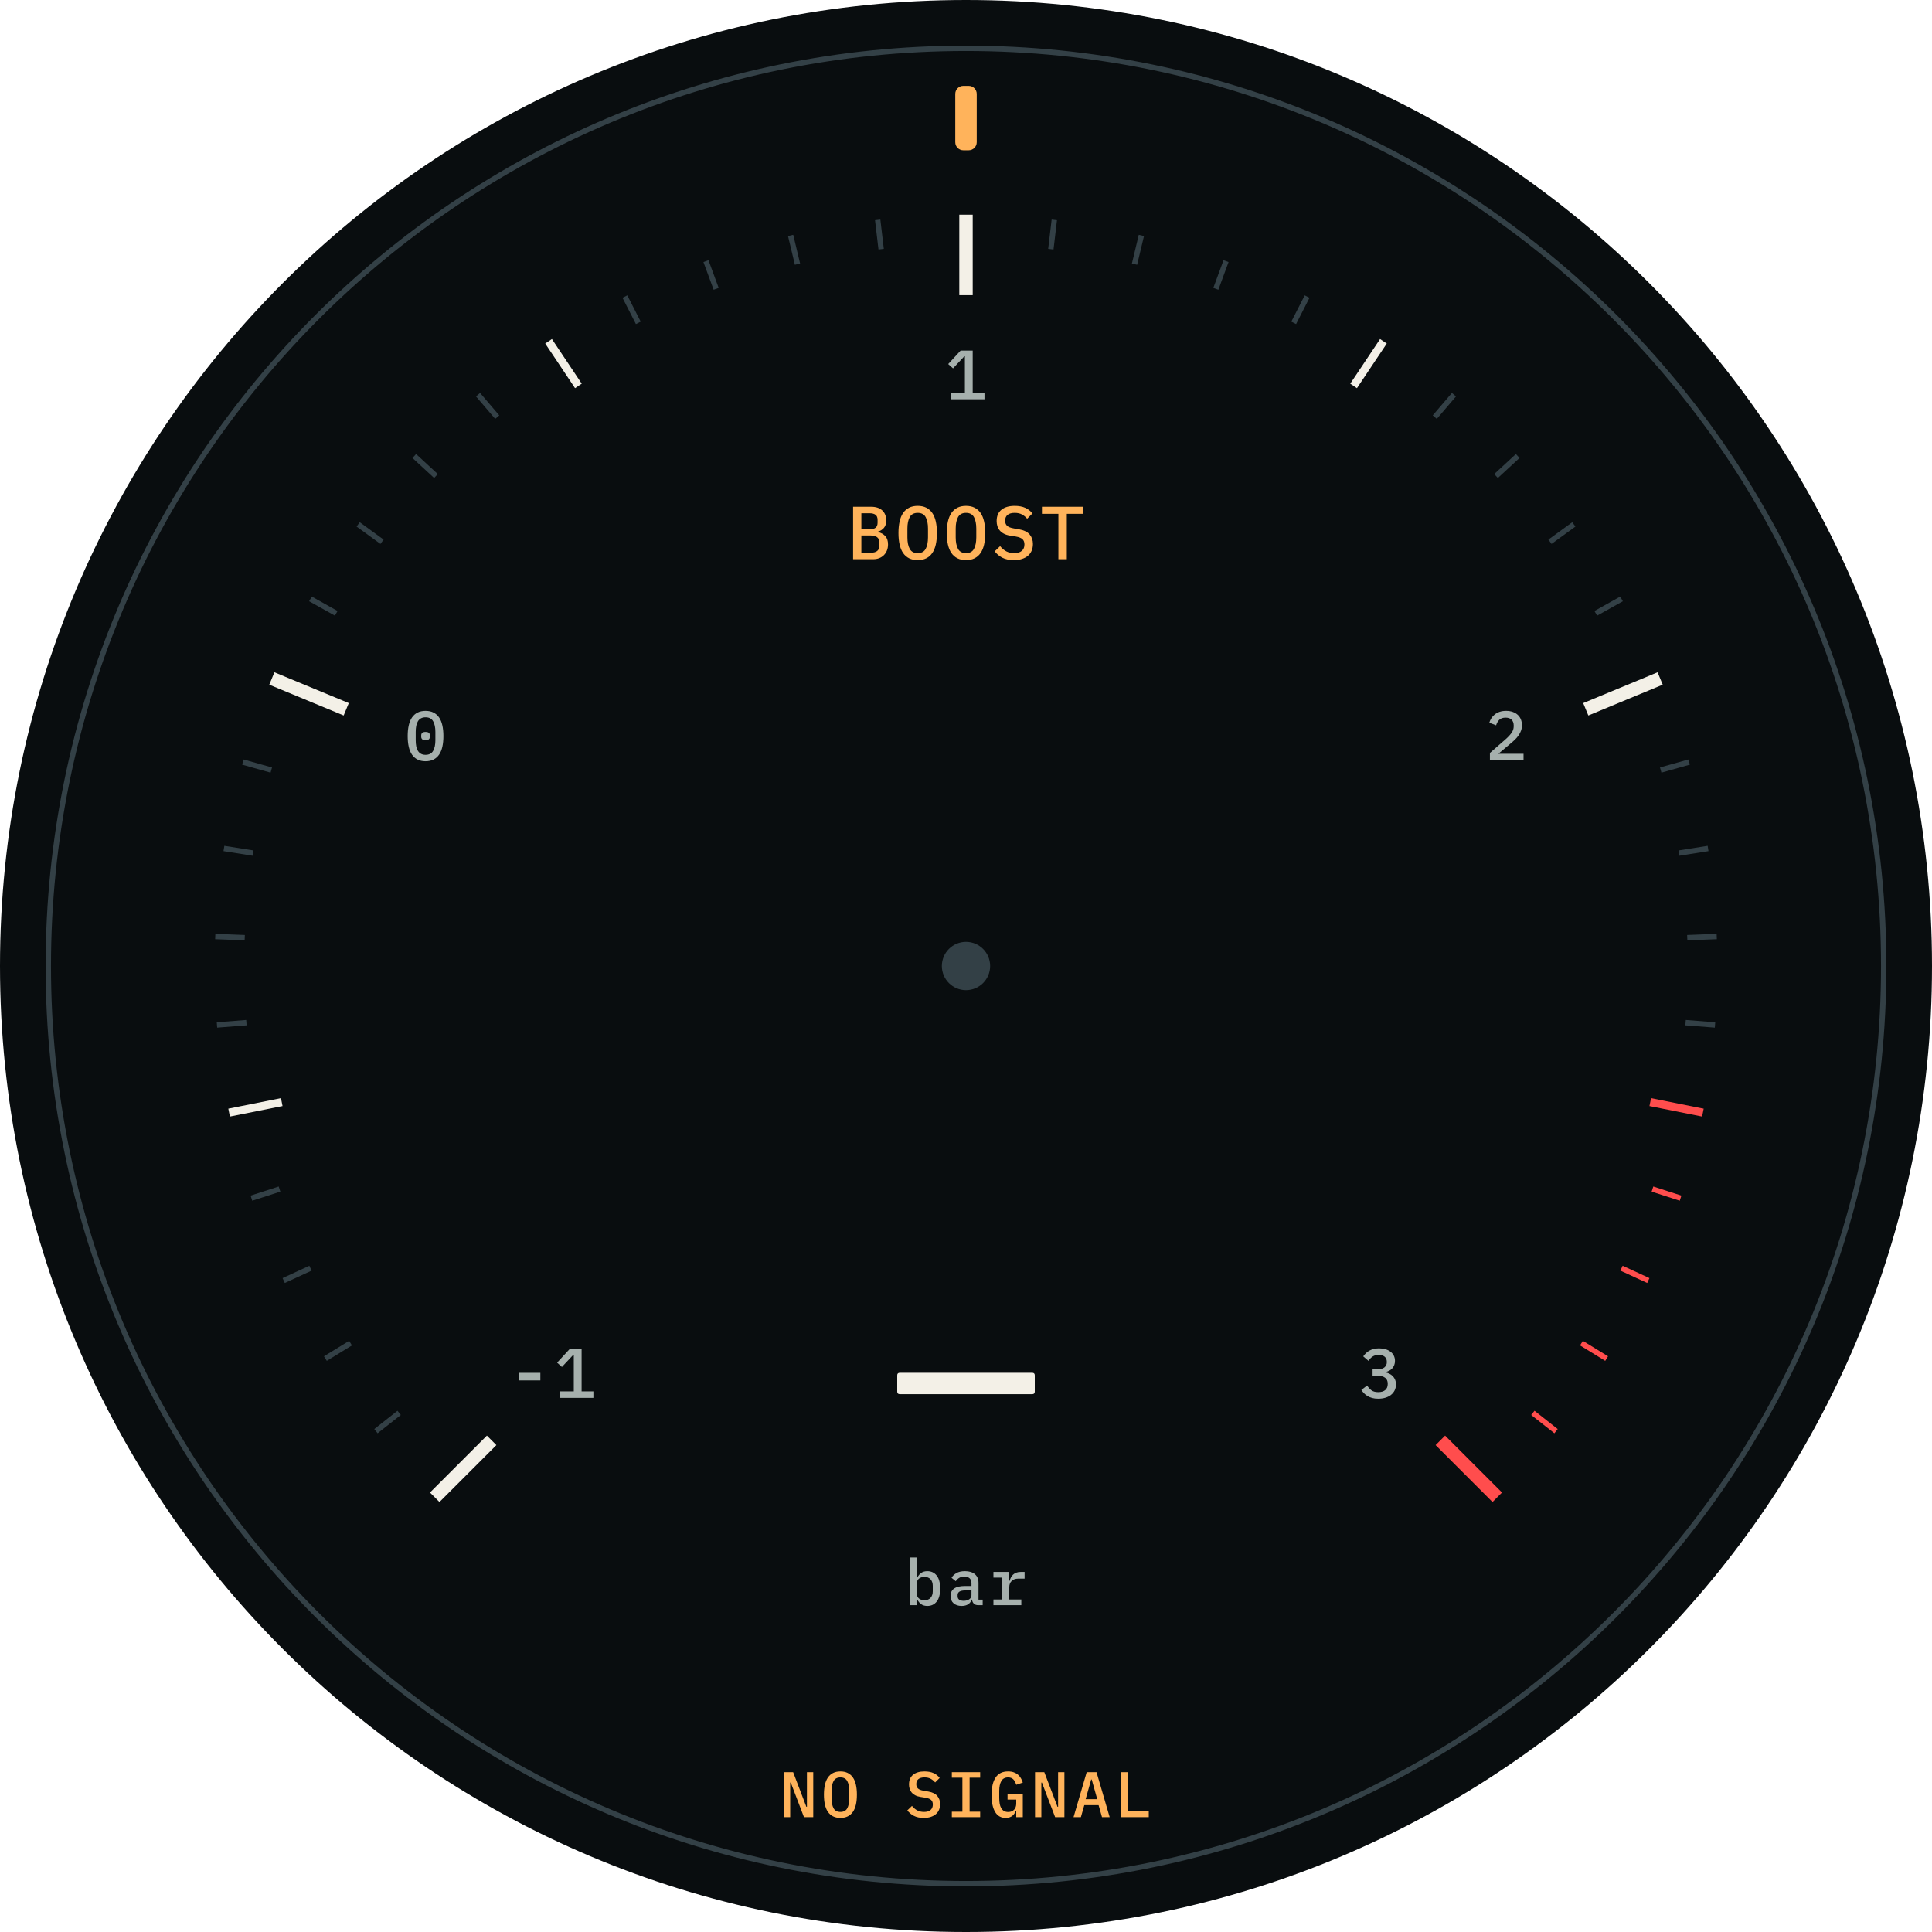
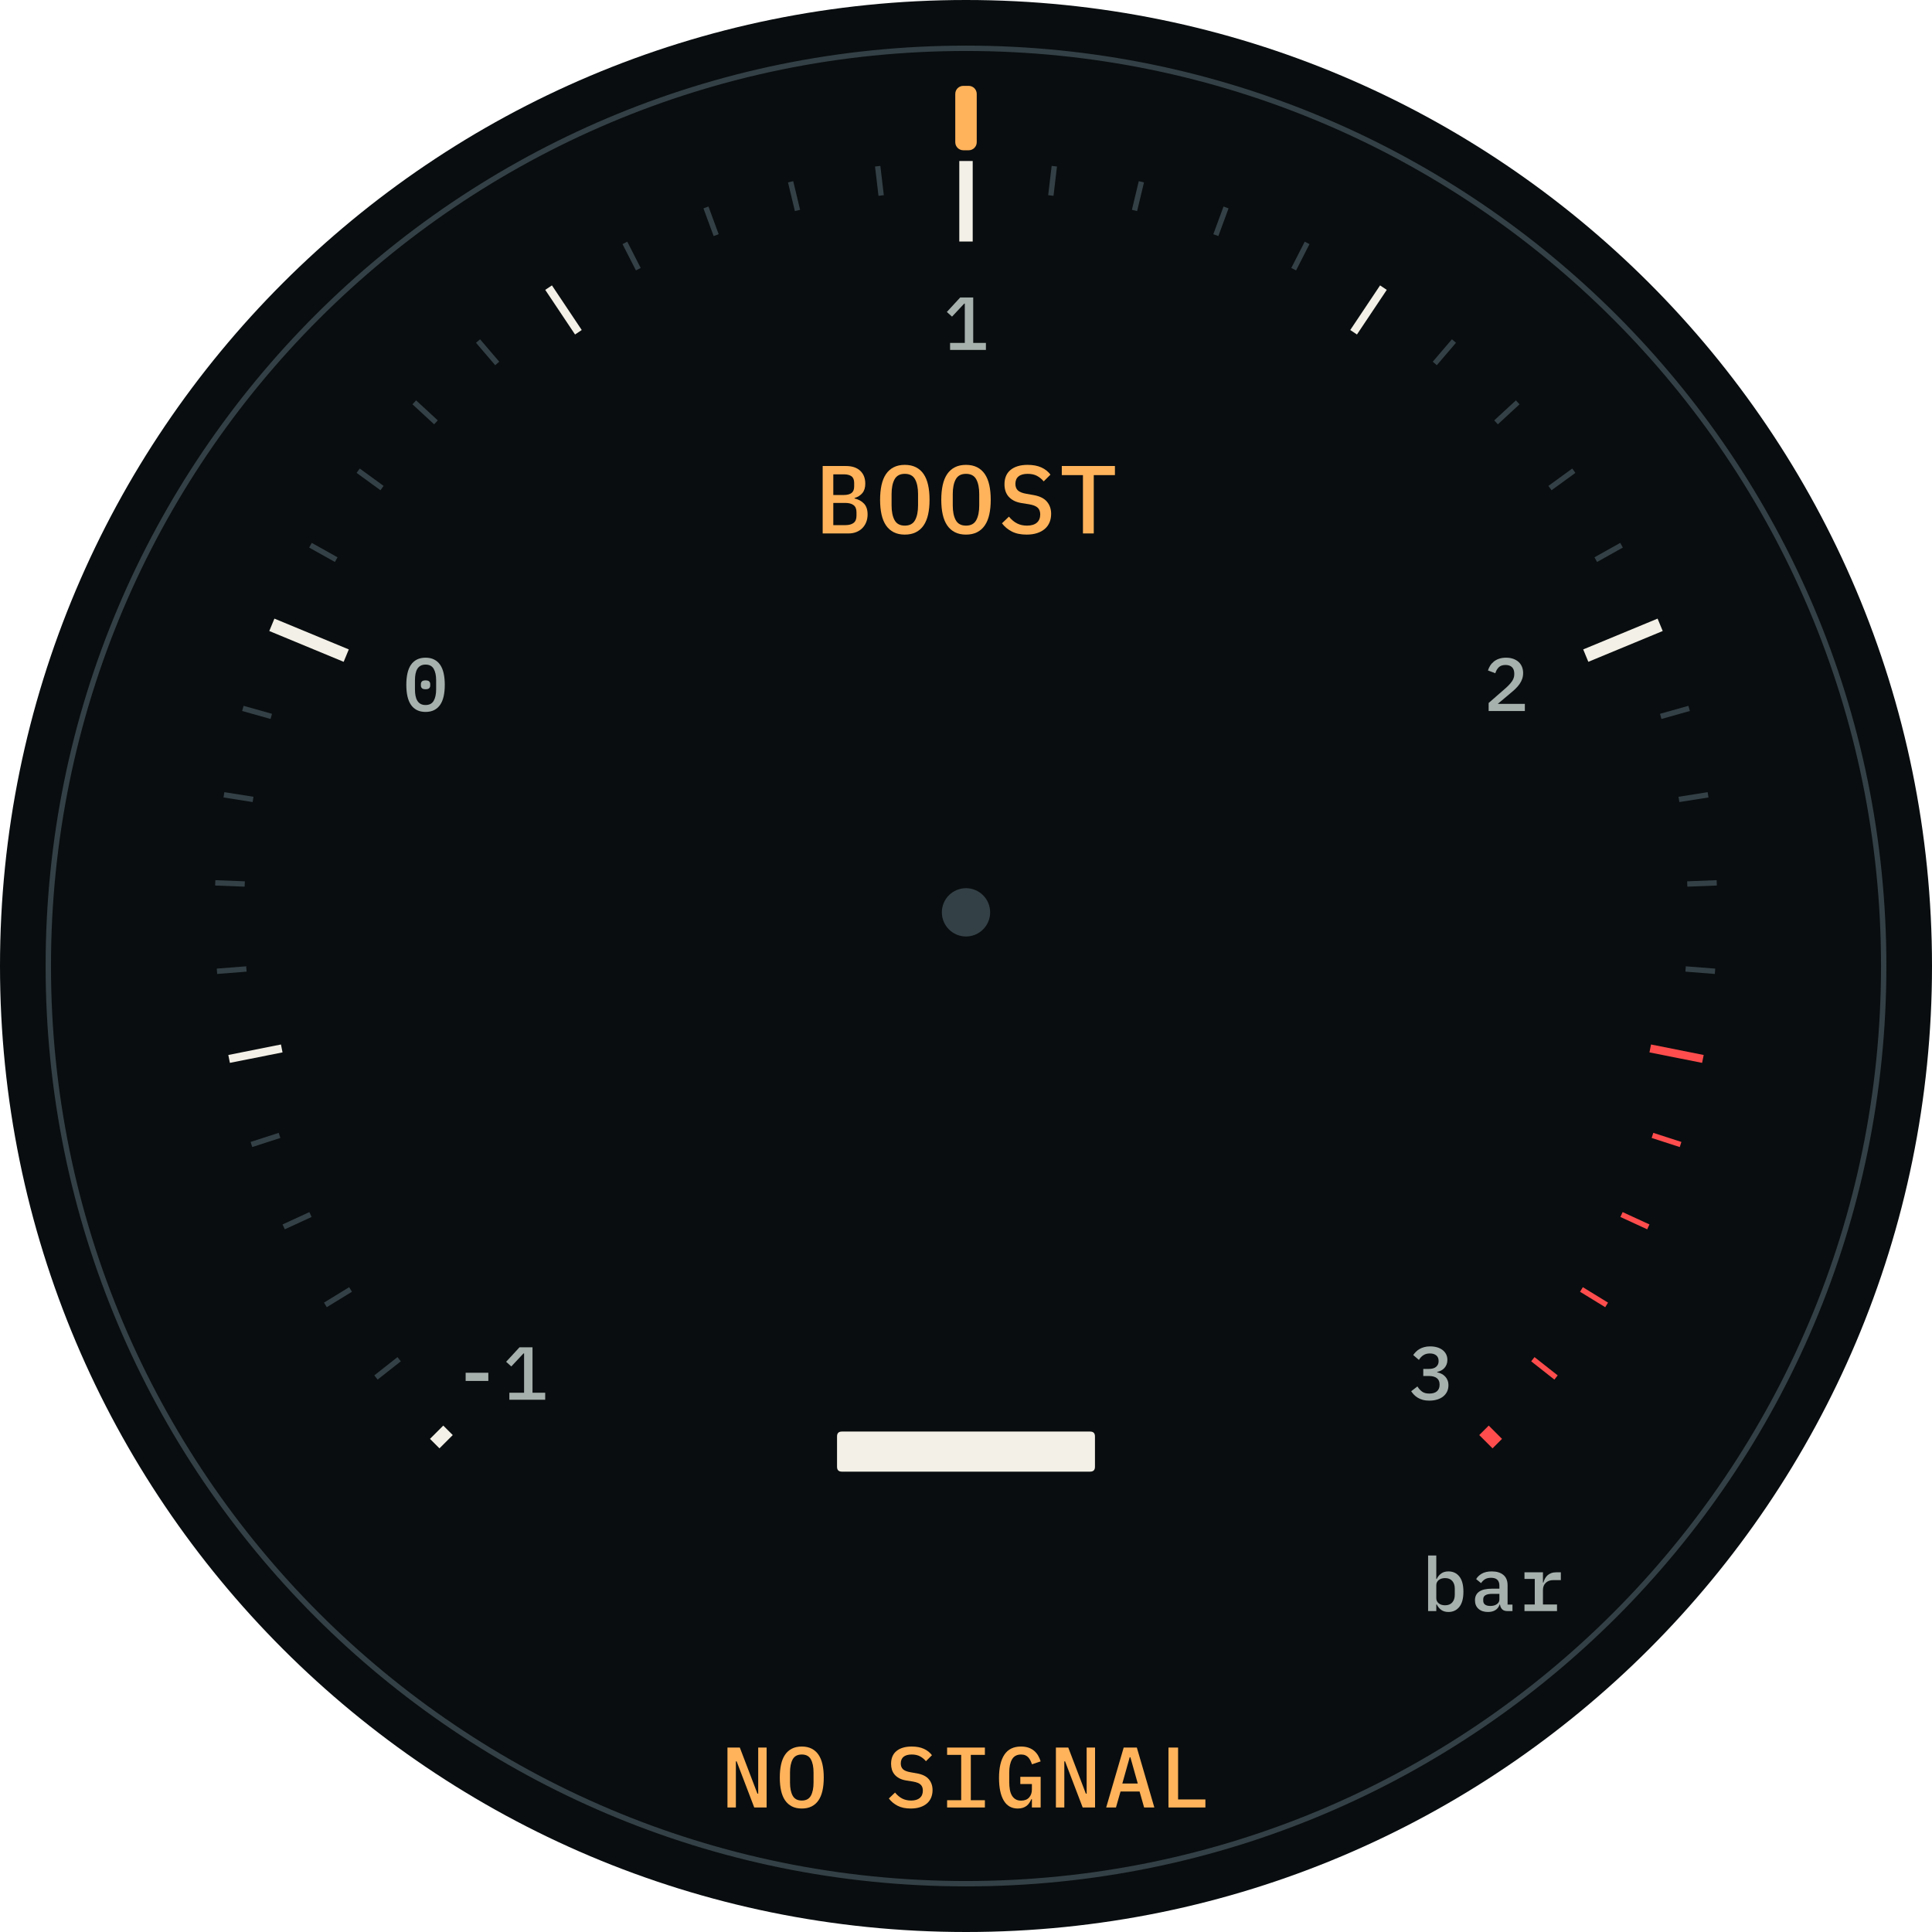
<svg xmlns="http://www.w3.org/2000/svg" width="720" height="720" viewBox="0 0 720 720" role="group" aria-label="机械压力表">
  <defs>
    <clipPath id="round">
      <circle cx="360" cy="360" r="360" />
    </clipPath>
  </defs>
  <g clip-path="url(#round)">
    <circle cx="360" cy="360" r="360" fill="#090D0F" />
    <circle cx="360" cy="360" r="342" fill="none" stroke="#334046" stroke-width="2" />
    <rect x="356" y="32" width="8" height="24" rx="3" fill="#FFB35B" />
-     <g aria-label="NO SIGNAL" fill="#FFB35B">
-       <path d="M294.696 664.312H294.48V677.2H292.128V660.448H295.584L300.504 673.336H300.72V660.448H303.072V677.2H299.616Z" />
-       <path d="M313.2 677.488Q311.616 677.488 310.452 676.9Q309.288 676.312 308.532 675.208Q307.776 674.104 307.416 672.496Q307.056 670.888 307.056 668.824Q307.056 666.784 307.416 665.164Q307.776 663.544 308.532 662.44Q309.288 661.336 310.452 660.748Q311.616 660.16 313.2 660.16Q314.784 660.16 315.948 660.748Q317.112 661.336 317.868 662.44Q318.624 663.544 318.984 665.164Q319.344 666.784 319.344 668.824Q319.344 670.888 318.984 672.496Q318.624 674.104 317.868 675.208Q317.112 676.312 315.948 676.9Q314.784 677.488 313.2 677.488ZM313.2 675.256Q315.0 675.256 315.744 673.9Q316.488 672.544 316.488 670.216V667.408Q316.488 665.104 315.744 663.748Q315.0 662.392 313.2 662.392Q311.4 662.392 310.656 663.748Q309.912 665.104 309.912 667.408V670.24Q309.912 672.544 310.656 673.9Q311.4 675.256 313.2 675.256Z" />
-       <path d="M344.256 677.488Q342.072 677.488 340.584 676.72Q339.096 675.952 338.136 674.68L339.864 673.024Q340.824 674.176 341.904 674.716Q342.984 675.256 344.352 675.256Q345.936 675.256 346.788 674.536Q347.64 673.816 347.64 672.472Q347.64 671.392 347.016 670.804Q346.392 670.216 344.88 669.952L343.056 669.664Q341.856 669.472 341.04 669.028Q340.224 668.584 339.72 667.972Q339.216 667.36 338.988 666.604Q338.76 665.848 338.76 665.008Q338.76 662.632 340.296 661.396Q341.832 660.16 344.52 660.16Q346.512 660.16 347.916 660.796Q349.32 661.432 350.184 662.584L348.504 664.264Q347.808 663.424 346.86 662.908Q345.912 662.392 344.52 662.392Q343.032 662.392 342.252 663.028Q341.472 663.664 341.472 664.888Q341.472 665.92 342.084 666.508Q342.696 667.096 344.256 667.36L346.032 667.672Q348.288 668.08 349.32 669.316Q350.352 670.552 350.352 672.328Q350.352 673.48 349.956 674.44Q349.56 675.4 348.78 676.072Q348 676.744 346.86 677.116Q345.72 677.488 344.256 677.488Z" />
-       <path d="M354.72 677.2V675.16H358.656V662.488H354.72V660.448H365.28V662.488H361.344V675.16H365.28V677.2Z" />
-       <path d="M378.72 674.896H378.552Q378.336 675.4 378.036 675.868Q377.736 676.336 377.292 676.696Q376.848 677.056 376.224 677.272Q375.6 677.488 374.784 677.488Q372.168 677.488 370.848 675.256Q369.528 673.024 369.528 668.944Q369.528 664.672 371.04 662.416Q372.552 660.16 375.672 660.16Q376.896 660.16 377.82 660.496Q378.744 660.832 379.392 661.396Q380.04 661.96 380.472 662.716Q380.904 663.472 381.168 664.312L378.744 665.128Q378.552 664.576 378.312 664.084Q378.072 663.592 377.724 663.208Q377.376 662.824 376.884 662.608Q376.392 662.392 375.696 662.392Q373.944 662.392 373.164 663.748Q372.384 665.104 372.384 667.408V670.072Q372.384 671.224 372.552 672.184Q372.72 673.144 373.116 673.828Q373.512 674.512 374.148 674.896Q374.784 675.28 375.696 675.28Q377.16 675.28 377.94 674.404Q378.72 673.528 378.72 672.16V670.648H375.48V668.632H381.168V677.2H378.72Z" />
-       <path d="M388.296 664.312H388.08V677.2H385.728V660.448H389.184L394.104 673.336H394.32V660.448H396.672V677.2H393.216Z" />
-       <path d="M410.688 677.2 409.416 672.736H404.088L402.816 677.2H400.08L404.976 660.448H408.648L413.544 677.2ZM406.848 663.16H406.656L404.592 670.504H408.912Z" />
-       <path d="M417.792 677.2V660.448H420.48V674.944H428.112V677.2Z" />
+     <g aria-label="NO SIGNAL" fill="#FFB35B" data-type-role="status">
+       <path d="M274.528 656.416H274.24V673.6H271.104V651.264H275.712L282.272 668.448H282.56V651.264H285.696V673.6H281.088Z" />
+       <path d="M298.8 673.984Q296.688 673.984 295.136 673.2Q293.584 672.416 292.576 670.944Q291.568 669.472 291.088 667.328Q290.608 665.184 290.608 662.432Q290.608 659.712 291.088 657.552Q291.568 655.392 292.576 653.92Q293.584 652.448 295.136 651.664Q296.688 650.88 298.8 650.88Q300.912 650.88 302.464 651.664Q304.016 652.448 305.024 653.92Q306.032 655.392 306.512 657.552Q306.992 659.712 306.992 662.432Q306.992 665.184 306.512 667.328Q306.032 669.472 305.024 670.944Q304.016 672.416 302.464 673.2Q300.912 673.984 298.8 673.984ZM298.8 671.008Q301.2 671.008 302.192 669.2Q303.184 667.392 303.184 664.288V660.544Q303.184 657.472 302.192 655.664Q301.2 653.856 298.8 653.856Q296.4 653.856 295.408 655.664Q294.416 657.472 294.416 660.544V664.32Q294.416 667.392 295.408 669.2Q296.4 671.008 298.8 671.008Z" />
+       <path d="M339.408 673.984Q336.496 673.984 334.512 672.96Q332.528 671.936 331.248 670.24L333.552 668.032Q334.832 669.568 336.272 670.288Q337.712 671.008 339.536 671.008Q341.648 671.008 342.784 670.048Q343.92 669.088 343.92 667.296Q343.92 665.856 343.088 665.072Q342.256 664.288 340.24 663.936L337.808 663.552Q336.208 663.296 335.12 662.704Q334.032 662.112 333.36 661.296Q332.688 660.48 332.384 659.472Q332.08 658.464 332.08 657.344Q332.08 654.176 334.128 652.528Q336.176 650.88 339.76 650.88Q342.416 650.88 344.288 651.728Q346.16 652.576 347.312 654.112L345.072 656.352Q344.144 655.232 342.88 654.544Q341.616 653.856 339.76 653.856Q337.776 653.856 336.736 654.704Q335.696 655.552 335.696 657.184Q335.696 658.56 336.512 659.344Q337.328 660.128 339.408 660.48L341.776 660.896Q344.784 661.44 346.16 663.088Q347.536 664.736 347.536 667.104Q347.536 668.64 347.008 669.92Q346.48 671.2 345.44 672.096Q344.4 672.992 342.88 673.488Q341.36 673.984 339.408 673.984Z" />
+       <path d="M352.96 673.6V670.88H358.208V653.984H352.96V651.264H367.04V653.984H361.792V670.88H367.04V673.6Z" />
+       <path d="M384.56 670.528H384.336Q384.048 671.2 383.648 671.824Q383.248 672.448 382.656 672.928Q382.064 673.408 381.232 673.696Q380.4 673.984 379.312 673.984Q375.824 673.984 374.064 671.008Q372.304 668.032 372.304 662.592Q372.304 656.896 374.32 653.888Q376.336 650.88 380.496 650.88Q382.128 650.88 383.36 651.328Q384.592 651.776 385.456 652.528Q386.32 653.28 386.896 654.288Q387.472 655.296 387.824 656.416L384.592 657.504Q384.336 656.768 384.016 656.112Q383.696 655.456 383.232 654.944Q382.768 654.432 382.112 654.144Q381.456 653.856 380.528 653.856Q378.192 653.856 377.152 655.664Q376.112 657.472 376.112 660.544V664.096Q376.112 665.632 376.336 666.912Q376.56 668.192 377.088 669.104Q377.616 670.016 378.464 670.528Q379.312 671.04 380.528 671.04Q382.48 671.04 383.52 669.872Q384.56 668.704 384.56 666.88V664.864H380.24V662.176H387.824V673.6H384.56Z" />
+       <path d="M396.928 656.416H396.64V673.6H393.504V651.264H398.112L404.672 668.448H404.96V651.264H408.096V673.6H403.488Z" />
+       <path d="M426.384 673.6 424.688 667.648H417.584L415.888 673.6H412.24L418.768 651.264H423.664L430.192 673.6ZM421.264 654.88H421.008L418.256 664.672H424.016Z" />
+       <path d="M435.456 673.6V651.264H439.04V670.592H449.216V673.6Z" />
    </g>
-     <path d="M162.01 557.99L183.22 536.78" fill="none" stroke="#F3F0E7" stroke-width="5" data-analog-tick="0" />
-     <path d="M140.11 533.35L148.75 526.54" fill="none" stroke="#334046" stroke-width="2" data-analog-tick="1" />
-     <path d="M121.26 506.30L130.64 500.55" fill="none" stroke="#334046" stroke-width="2" data-analog-tick="2" />
-     <path d="M105.72 477.22L115.71 472.62" fill="none" stroke="#334046" stroke-width="2" data-analog-tick="3" />
-     <path d="M93.70 446.52L104.17 443.13" fill="none" stroke="#334046" stroke-width="2" data-analog-tick="4" />
-     <path d="M85.38 414.63L105.00 410.72" fill="none" stroke="#F3F0E7" stroke-width="3" data-analog-tick="5" />
-     <path d="M80.86 381.97L91.83 381.11" fill="none" stroke="#334046" stroke-width="2" data-analog-tick="6" />
-     <path d="M80.22 349.01L91.21 349.44" fill="none" stroke="#334046" stroke-width="2" data-analog-tick="7" />
-     <path d="M83.45 316.20L94.31 317.92" fill="none" stroke="#334046" stroke-width="2" data-analog-tick="8" />
-     <path d="M90.51 284.00L101.10 286.98" fill="none" stroke="#334046" stroke-width="2" data-analog-tick="9" />
-     <path d="M101.31 252.85L129.03 264.33" fill="none" stroke="#F3F0E7" stroke-width="5" data-analog-tick="10" />
-     <path d="M115.70 223.19L125.30 228.56" fill="none" stroke="#334046" stroke-width="2" data-analog-tick="11" />
-     <path d="M133.48 195.42L142.37 201.89" fill="none" stroke="#334046" stroke-width="2" data-analog-tick="12" />
-     <path d="M154.39 169.94L162.47 177.40" fill="none" stroke="#334046" stroke-width="2" data-analog-tick="13" />
-     <path d="M178.15 147.09L185.30 155.45" fill="none" stroke="#334046" stroke-width="2" data-analog-tick="14" />
-     <path d="M204.44 127.19L215.55 143.82" fill="none" stroke="#F3F0E7" stroke-width="3" data-analog-tick="15" />
-     <path d="M232.88 110.52L237.88 120.32" fill="none" stroke="#334046" stroke-width="2" data-analog-tick="16" />
-     <path d="M263.09 97.31L266.89 107.63" fill="none" stroke="#334046" stroke-width="2" data-analog-tick="17" />
-     <path d="M294.64 87.74L297.20 98.43" fill="none" stroke="#334046" stroke-width="2" data-analog-tick="18" />
-     <path d="M327.09 81.94L328.38 92.86" fill="none" stroke="#334046" stroke-width="2" data-analog-tick="19" />
-     <path d="M360.00 80.00L360.00 110.00" fill="none" stroke="#F3F0E7" stroke-width="5" data-analog-tick="20" />
-     <path d="M392.91 81.94L391.62 92.86" fill="none" stroke="#334046" stroke-width="2" data-analog-tick="21" />
-     <path d="M425.36 87.74L422.80 98.43" fill="none" stroke="#334046" stroke-width="2" data-analog-tick="22" />
-     <path d="M456.91 97.31L453.11 107.63" fill="none" stroke="#334046" stroke-width="2" data-analog-tick="23" />
-     <path d="M487.12 110.52L482.12 120.32" fill="none" stroke="#334046" stroke-width="2" data-analog-tick="24" />
-     <path d="M515.56 127.19L504.45 143.82" fill="none" stroke="#F3F0E7" stroke-width="3" data-analog-tick="25" />
-     <path d="M541.85 147.09L534.70 155.45" fill="none" stroke="#334046" stroke-width="2" data-analog-tick="26" />
-     <path d="M565.61 169.94L557.53 177.40" fill="none" stroke="#334046" stroke-width="2" data-analog-tick="27" />
-     <path d="M586.52 195.42L577.63 201.89" fill="none" stroke="#334046" stroke-width="2" data-analog-tick="28" />
-     <path d="M604.30 223.19L594.70 228.56" fill="none" stroke="#334046" stroke-width="2" data-analog-tick="29" />
-     <path d="M618.69 252.85L590.97 264.33" fill="none" stroke="#F3F0E7" stroke-width="5" data-analog-tick="30" />
-     <path d="M629.49 284.00L618.90 286.98" fill="none" stroke="#334046" stroke-width="2" data-analog-tick="31" />
-     <path d="M636.55 316.20L625.69 317.92" fill="none" stroke="#334046" stroke-width="2" data-analog-tick="32" />
-     <path d="M639.78 349.01L628.79 349.44" fill="none" stroke="#334046" stroke-width="2" data-analog-tick="33" />
-     <path d="M639.14 381.97L628.17 381.11" fill="none" stroke="#334046" stroke-width="2" data-analog-tick="34" />
-     <path d="M634.62 414.63L615.00 410.72" fill="none" stroke="#FF4D4D" stroke-width="3" data-analog-tick="35" />
-     <path d="M626.30 446.52L615.83 443.13" fill="none" stroke="#FF4D4D" stroke-width="2" data-analog-tick="36" />
-     <path d="M614.28 477.22L604.29 472.62" fill="none" stroke="#FF4D4D" stroke-width="2" data-analog-tick="37" />
-     <path d="M598.74 506.30L589.36 500.55" fill="none" stroke="#FF4D4D" stroke-width="2" data-analog-tick="38" />
-     <path d="M579.89 533.35L571.25 526.54" fill="none" stroke="#FF4D4D" stroke-width="2" data-analog-tick="39" />
-     <path d="M557.99 557.99L536.78 536.78" fill="none" stroke="#FF4D4D" stroke-width="5" data-analog-tick="40" />
-     <g aria-label="-1" fill="#A6B0AD">
-       <path d="M193.524 514.45V511.616H201.376V514.45Z" />
-       <path d="M208.738 520.95V518.532H213.834V504.934H213.626L209.414 509.432L207.62 507.82L212.248 502.802H216.746V518.532H221.14V520.95Z" />
+     <path d="M162.01 537.99L166.96 533.04" fill="none" stroke="#F3F0E7" stroke-width="5" data-analog-tick="0" />
+     <path d="M140.11 513.35L148.75 506.54" fill="none" stroke="#334046" stroke-width="2" data-analog-tick="1" />
+     <path d="M121.26 486.30L130.64 480.55" fill="none" stroke="#334046" stroke-width="2" data-analog-tick="2" />
+     <path d="M105.72 457.22L115.71 452.62" fill="none" stroke="#334046" stroke-width="2" data-analog-tick="3" />
+     <path d="M93.70 426.52L104.17 423.13" fill="none" stroke="#334046" stroke-width="2" data-analog-tick="4" />
+     <path d="M85.38 394.63L105.00 390.72" fill="none" stroke="#F3F0E7" stroke-width="3" data-analog-tick="5" />
+     <path d="M80.86 361.97L91.83 361.11" fill="none" stroke="#334046" stroke-width="2" data-analog-tick="6" />
+     <path d="M80.22 329.01L91.21 329.44" fill="none" stroke="#334046" stroke-width="2" data-analog-tick="7" />
+     <path d="M83.45 296.20L94.31 297.92" fill="none" stroke="#334046" stroke-width="2" data-analog-tick="8" />
+     <path d="M90.51 264.00L101.10 266.98" fill="none" stroke="#334046" stroke-width="2" data-analog-tick="9" />
+     <path d="M101.31 232.85L129.03 244.33" fill="none" stroke="#F3F0E7" stroke-width="5" data-analog-tick="10" />
+     <path d="M115.70 203.19L125.30 208.56" fill="none" stroke="#334046" stroke-width="2" data-analog-tick="11" />
+     <path d="M133.48 175.42L142.37 181.89" fill="none" stroke="#334046" stroke-width="2" data-analog-tick="12" />
+     <path d="M154.39 149.94L162.47 157.40" fill="none" stroke="#334046" stroke-width="2" data-analog-tick="13" />
+     <path d="M178.15 127.09L185.30 135.45" fill="none" stroke="#334046" stroke-width="2" data-analog-tick="14" />
+     <path d="M204.44 107.19L215.55 123.82" fill="none" stroke="#F3F0E7" stroke-width="3" data-analog-tick="15" />
+     <path d="M232.88 90.52L237.88 100.32" fill="none" stroke="#334046" stroke-width="2" data-analog-tick="16" />
+     <path d="M263.09 77.31L266.89 87.63" fill="none" stroke="#334046" stroke-width="2" data-analog-tick="17" />
+     <path d="M294.64 67.74L297.20 78.43" fill="none" stroke="#334046" stroke-width="2" data-analog-tick="18" />
+     <path d="M327.09 61.94L328.38 72.86" fill="none" stroke="#334046" stroke-width="2" data-analog-tick="19" />
+     <path d="M360.00 60.00L360.00 90.00" fill="none" stroke="#F3F0E7" stroke-width="5" data-analog-tick="20" />
+     <path d="M392.91 61.94L391.62 72.86" fill="none" stroke="#334046" stroke-width="2" data-analog-tick="21" />
+     <path d="M425.36 67.74L422.80 78.43" fill="none" stroke="#334046" stroke-width="2" data-analog-tick="22" />
+     <path d="M456.91 77.31L453.11 87.63" fill="none" stroke="#334046" stroke-width="2" data-analog-tick="23" />
+     <path d="M487.12 90.52L482.12 100.32" fill="none" stroke="#334046" stroke-width="2" data-analog-tick="24" />
+     <path d="M515.56 107.19L504.45 123.82" fill="none" stroke="#F3F0E7" stroke-width="3" data-analog-tick="25" />
+     <path d="M541.85 127.09L534.70 135.45" fill="none" stroke="#334046" stroke-width="2" data-analog-tick="26" />
+     <path d="M565.61 149.94L557.53 157.40" fill="none" stroke="#334046" stroke-width="2" data-analog-tick="27" />
+     <path d="M586.52 175.42L577.63 181.89" fill="none" stroke="#334046" stroke-width="2" data-analog-tick="28" />
+     <path d="M604.30 203.19L594.70 208.56" fill="none" stroke="#334046" stroke-width="2" data-analog-tick="29" />
+     <path d="M618.69 232.85L590.97 244.33" fill="none" stroke="#F3F0E7" stroke-width="5" data-analog-tick="30" />
+     <path d="M629.49 264.00L618.90 266.98" fill="none" stroke="#334046" stroke-width="2" data-analog-tick="31" />
+     <path d="M636.55 296.20L625.69 297.92" fill="none" stroke="#334046" stroke-width="2" data-analog-tick="32" />
+     <path d="M639.78 329.01L628.79 329.44" fill="none" stroke="#334046" stroke-width="2" data-analog-tick="33" />
+     <path d="M639.14 361.97L628.17 361.11" fill="none" stroke="#334046" stroke-width="2" data-analog-tick="34" />
+     <path d="M634.62 394.63L615.00 390.72" fill="none" stroke="#FF4D4D" stroke-width="3" data-analog-tick="35" />
+     <path d="M626.30 426.52L615.83 423.13" fill="none" stroke="#FF4D4D" stroke-width="2" data-analog-tick="36" />
+     <path d="M614.28 457.22L604.29 452.62" fill="none" stroke="#FF4D4D" stroke-width="2" data-analog-tick="37" />
+     <path d="M598.74 486.30L589.36 480.55" fill="none" stroke="#FF4D4D" stroke-width="2" data-analog-tick="38" />
+     <path d="M579.89 513.35L571.25 506.54" fill="none" stroke="#FF4D4D" stroke-width="2" data-analog-tick="39" />
+     <path d="M557.99 537.99L553.04 533.04" fill="none" stroke="#FF4D4D" stroke-width="5" data-analog-tick="40" />
+     <g aria-label="-1" fill="#A6B0AD" data-type-role="scale">
+       <path d="M173.532 514.64V511.588H181.988V514.64Z" />
+       <path d="M189.824 521.64V519.036H195.312V504.392H195.088L190.552 509.236L188.62 507.5L193.604 502.096H198.448V519.036H203.18V521.64Z" />
    </g>
-     <g aria-label="0" fill="#A6B0AD">
-       <path d="M158.59 283.692Q156.874 283.692 155.613 283.055Q154.352 282.418 153.533 281.222Q152.714 280.026 152.324 278.284Q151.934 276.542 151.934 274.306Q151.934 272.096 152.324 270.341Q152.714 268.586 153.533 267.39Q154.352 266.194 155.613 265.557Q156.874 264.92 158.59 264.92Q160.306 264.92 161.567 265.557Q162.828 266.194 163.647 267.39Q164.466 268.586 164.856 270.341Q165.246 272.096 165.246 274.306Q165.246 276.542 164.856 278.284Q164.466 280.026 163.647 281.222Q162.828 282.418 161.567 283.055Q160.306 283.692 158.59 283.692ZM158.59 281.3Q160.566 281.3 161.411 279.831Q162.256 278.362 162.256 275.866V272.746Q162.256 270.25 161.411 268.781Q160.566 267.312 158.59 267.312Q157.602 267.312 156.9 267.689Q156.198 268.066 155.756 268.781Q155.314 269.496 155.119 270.497Q154.924 271.498 154.924 272.746V275.866Q154.924 277.114 155.119 278.115Q155.314 279.116 155.756 279.831Q156.198 280.546 156.9 280.923Q157.602 281.3 158.59 281.3ZM158.59 275.84Q157.68 275.84 157.329 275.476Q156.978 275.112 156.978 274.592V274.02Q156.978 273.5 157.329 273.136Q157.68 272.772 158.59 272.772Q159.5 272.772 159.851 273.136Q160.202 273.5 160.202 274.02V274.592Q160.202 275.112 159.851 275.476Q159.5 275.84 158.59 275.84Z" />
+     <g aria-label="0" fill="#A6B0AD" data-type-role="scale">
+       <path d="M158.59 265.316Q156.742 265.316 155.384 264.63Q154.026 263.944 153.144 262.656Q152.262 261.368 151.842 259.492Q151.422 257.616 151.422 255.208Q151.422 252.828 151.842 250.938Q152.262 249.048 153.144 247.76Q154.026 246.472 155.384 245.786Q156.742 245.1 158.59 245.1Q160.438 245.1 161.796 245.786Q163.154 246.472 164.036 247.76Q164.918 249.048 165.338 250.938Q165.758 252.828 165.758 255.208Q165.758 257.616 165.338 259.492Q164.918 261.368 164.036 262.656Q163.154 263.944 161.796 264.63Q160.438 265.316 158.59 265.316ZM158.59 262.74Q160.718 262.74 161.628 261.158Q162.538 259.576 162.538 256.888V253.528Q162.538 250.84 161.628 249.258Q160.718 247.676 158.59 247.676Q157.526 247.676 156.77 248.082Q156.014 248.488 155.538 249.258Q155.062 250.028 154.852 251.106Q154.642 252.184 154.642 253.528V256.888Q154.642 258.232 154.852 259.31Q155.062 260.388 155.538 261.158Q156.014 261.928 156.77 262.334Q157.526 262.74 158.59 262.74ZM158.59 256.86Q157.61 256.86 157.232 256.468Q156.854 256.076 156.854 255.516V254.9Q156.854 254.34 157.232 253.948Q157.61 253.556 158.59 253.556Q159.57 253.556 159.948 253.948Q160.326 254.34 160.326 254.9V255.516Q160.326 256.076 159.948 256.468Q159.57 256.86 158.59 256.86Z" />
    </g>
-     <g aria-label="1" fill="#A6B0AD">
-       <path d="M354.488 148.8V146.382H359.584V132.784H359.376L355.164 137.282L353.37 135.67L357.998 130.652H362.496V146.382H366.89V148.8Z" />
+     <g aria-label="1" fill="#A6B0AD" data-type-role="scale">
+       <path d="M354.064 130.4V127.796H359.552V113.152H359.328L354.792 117.996L352.86 116.26L357.844 110.856H362.688V127.796H367.42V130.4Z" />
    </g>
-     <g aria-label="2" fill="#A6B0AD">
-       <path d="M567.78 283.38H555.248V280.598L561.176 275.424Q562.58 274.176 563.347 273.058Q564.114 271.94 564.114 270.692V270.406Q564.114 268.976 563.334 268.209Q562.554 267.442 561.072 267.442Q559.564 267.442 558.745 268.248Q557.926 269.054 557.562 270.302L555.014 269.34Q555.274 268.482 555.768 267.689Q556.262 266.896 557.029 266.272Q557.796 265.648 558.849 265.284Q559.902 264.92 561.28 264.92Q562.684 264.92 563.789 265.323Q564.894 265.726 565.648 266.428Q566.402 267.13 566.792 268.105Q567.182 269.08 567.182 270.25Q567.182 271.342 566.857 272.265Q566.532 273.188 565.947 274.033Q565.362 274.878 564.556 275.658Q563.75 276.438 562.788 277.218L558.394 280.91H567.78Z" />
+     <g aria-label="2" fill="#A6B0AD" data-type-role="scale">
+       <path d="M568.27 264.98H554.774V261.984L561.158 256.412Q562.67 255.068 563.496 253.864Q564.322 252.66 564.322 251.316V251.008Q564.322 249.468 563.482 248.642Q562.642 247.816 561.046 247.816Q559.422 247.816 558.54 248.684Q557.658 249.552 557.266 250.896L554.522 249.86Q554.802 248.936 555.334 248.082Q555.866 247.228 556.692 246.556Q557.518 245.884 558.652 245.492Q559.786 245.1 561.27 245.1Q562.782 245.1 563.972 245.534Q565.162 245.968 565.974 246.724Q566.786 247.48 567.206 248.53Q567.626 249.58 567.626 250.84Q567.626 252.016 567.276 253.01Q566.926 254.004 566.296 254.914Q565.666 255.824 564.798 256.664Q563.93 257.504 562.894 258.344L558.162 262.32H568.27Z" />
    </g>
-     <g aria-label="3" fill="#A6B0AD">
-       <path d="M513.396 510.29Q515.138 510.29 515.983 509.549Q516.828 508.808 516.828 507.69V507.508Q516.828 506.26 516.009 505.597Q515.19 504.934 513.812 504.934Q512.486 504.934 511.563 505.532Q510.64 506.13 510.016 507.17L508.04 505.48Q508.456 504.882 509.002 504.336Q509.548 503.79 510.25 503.387Q510.952 502.984 511.862 502.737Q512.772 502.49 513.916 502.49Q515.19 502.49 516.282 502.802Q517.374 503.114 518.18 503.725Q518.986 504.336 519.428 505.207Q519.87 506.078 519.87 507.17Q519.87 508.028 519.597 508.73Q519.324 509.432 518.843 509.965Q518.362 510.498 517.712 510.836Q517.062 511.174 516.334 511.33V511.46Q517.114 511.616 517.816 511.967Q518.518 512.318 519.064 512.877Q519.61 513.436 519.922 514.203Q520.234 514.97 520.234 515.958Q520.234 517.154 519.766 518.129Q519.298 519.104 518.427 519.806Q517.556 520.508 516.334 520.885Q515.112 521.262 513.604 521.262Q512.33 521.262 511.355 520.989Q510.38 520.716 509.626 520.261Q508.872 519.806 508.313 519.221Q507.754 518.636 507.338 518.012L509.496 516.348Q510.172 517.44 511.095 518.129Q512.018 518.818 513.63 518.818Q515.346 518.818 516.256 518.025Q517.166 517.232 517.166 515.828V515.62Q517.166 514.216 516.217 513.475Q515.268 512.734 513.474 512.734H511.524V510.29Z" />
+     <g aria-label="3" fill="#A6B0AD" data-type-role="scale">
+       <path d="M532.428 510.16Q534.304 510.16 535.214 509.362Q536.124 508.564 536.124 507.36V507.164Q536.124 505.82 535.242 505.106Q534.36 504.392 532.876 504.392Q531.448 504.392 530.454 505.036Q529.46 505.68 528.788 506.8L526.66 504.98Q527.108 504.336 527.696 503.748Q528.284 503.16 529.04 502.726Q529.796 502.292 530.776 502.026Q531.756 501.76 532.988 501.76Q534.36 501.76 535.536 502.096Q536.712 502.432 537.58 503.09Q538.448 503.748 538.924 504.686Q539.4 505.624 539.4 506.8Q539.4 507.724 539.106 508.48Q538.812 509.236 538.294 509.81Q537.776 510.384 537.076 510.748Q536.376 511.112 535.592 511.28V511.42Q536.432 511.588 537.188 511.966Q537.944 512.344 538.532 512.946Q539.12 513.548 539.456 514.374Q539.792 515.2 539.792 516.264Q539.792 517.552 539.288 518.602Q538.784 519.652 537.846 520.408Q536.908 521.164 535.592 521.57Q534.276 521.976 532.652 521.976Q531.28 521.976 530.23 521.682Q529.18 521.388 528.368 520.898Q527.556 520.408 526.954 519.778Q526.352 519.148 525.904 518.476L528.228 516.684Q528.956 517.86 529.95 518.602Q530.944 519.344 532.68 519.344Q534.528 519.344 535.508 518.49Q536.488 517.636 536.488 516.124V515.9Q536.488 514.388 535.466 513.59Q534.444 512.792 532.512 512.792H530.412V510.16Z" />
    </g>
-     <g aria-label="BOOST" fill="#FFB35B">
-       <path d="M317.924 188.856H324.672Q327.332 188.856 328.802 190.228Q330.272 191.6 330.272 193.98Q330.272 195.688 329.432 196.696Q328.592 197.704 327.164 198.124V198.264Q328.872 198.656 329.908 199.762Q330.944 200.868 330.944 202.884Q330.944 204.088 330.552 205.096Q330.16 206.104 329.432 206.846Q328.704 207.588 327.682 207.994Q326.66 208.4 325.428 208.4H317.924ZM324.476 205.992Q326.044 205.992 326.884 205.348Q327.724 204.704 327.724 203.276V202.268Q327.724 200.84 326.884 200.196Q326.044 199.552 324.476 199.552H321.004V205.992ZM324.028 197.256Q325.512 197.256 326.282 196.682Q327.052 196.108 327.052 194.764V193.756Q327.052 192.412 326.282 191.838Q325.512 191.264 324.028 191.264H321.004V197.256Z" />
-       <path d="M342.0 208.736Q340.152 208.736 338.794 208.05Q337.436 207.364 336.554 206.076Q335.672 204.788 335.252 202.912Q334.832 201.036 334.832 198.628Q334.832 196.248 335.252 194.358Q335.672 192.468 336.554 191.18Q337.436 189.892 338.794 189.206Q340.152 188.52 342.0 188.52Q343.848 188.52 345.206 189.206Q346.564 189.892 347.446 191.18Q348.328 192.468 348.748 194.358Q349.168 196.248 349.168 198.628Q349.168 201.036 348.748 202.912Q348.328 204.788 347.446 206.076Q346.564 207.364 345.206 208.05Q343.848 208.736 342.0 208.736ZM342.0 206.132Q344.1 206.132 344.968 204.55Q345.836 202.968 345.836 200.252V196.976Q345.836 194.288 344.968 192.706Q344.1 191.124 342.0 191.124Q339.9 191.124 339.032 192.706Q338.164 194.288 338.164 196.976V200.28Q338.164 202.968 339.032 204.55Q339.9 206.132 342.0 206.132Z" />
-       <path d="M360.0 208.736Q358.152 208.736 356.794 208.05Q355.436 207.364 354.554 206.076Q353.672 204.788 353.252 202.912Q352.832 201.036 352.832 198.628Q352.832 196.248 353.252 194.358Q353.672 192.468 354.554 191.18Q355.436 189.892 356.794 189.206Q358.152 188.52 360.0 188.52Q361.848 188.52 363.206 189.206Q364.564 189.892 365.446 191.18Q366.328 192.468 366.748 194.358Q367.168 196.248 367.168 198.628Q367.168 201.036 366.748 202.912Q366.328 204.788 365.446 206.076Q364.564 207.364 363.206 208.05Q361.848 208.736 360.0 208.736ZM360.0 206.132Q362.1 206.132 362.968 204.55Q363.836 202.968 363.836 200.252V196.976Q363.836 194.288 362.968 192.706Q362.1 191.124 360.0 191.124Q357.9 191.124 357.032 192.706Q356.164 194.288 356.164 196.976V200.28Q356.164 202.968 357.032 204.55Q357.9 206.132 360.0 206.132Z" />
-       <path d="M377.832 208.736Q375.284 208.736 373.548 207.84Q371.812 206.944 370.692 205.46L372.708 203.528Q373.828 204.872 375.088 205.502Q376.348 206.132 377.944 206.132Q379.792 206.132 380.786 205.292Q381.78 204.452 381.78 202.884Q381.78 201.624 381.052 200.938Q380.324 200.252 378.56 199.944L376.432 199.608Q375.032 199.384 374.08 198.866Q373.128 198.348 372.54 197.634Q371.952 196.92 371.686 196.038Q371.42 195.156 371.42 194.176Q371.42 191.404 373.212 189.962Q375.004 188.52 378.14 188.52Q380.464 188.52 382.102 189.262Q383.74 190.004 384.748 191.348L382.788 193.308Q381.976 192.328 380.87 191.726Q379.764 191.124 378.14 191.124Q376.404 191.124 375.494 191.866Q374.584 192.608 374.584 194.036Q374.584 195.24 375.298 195.926Q376.012 196.612 377.832 196.92L379.904 197.284Q382.536 197.76 383.74 199.202Q384.944 200.644 384.944 202.716Q384.944 204.06 384.482 205.18Q384.02 206.3 383.11 207.084Q382.2 207.868 380.87 208.302Q379.54 208.736 377.832 208.736Z" />
-       <path d="M397.568 191.488V208.4H394.432V191.488H388.3V188.856H403.7V191.488Z" />
+     <g aria-label="BOOST" fill="#FFB35B" data-type-role="pageTitle">
+       <path d="M306.588 173.672H315.264Q318.684 173.672 320.574 175.436Q322.464 177.2 322.464 180.26Q322.464 182.456 321.384 183.752Q320.304 185.048 318.468 185.588V185.768Q320.664 186.272 321.996 187.694Q323.328 189.116 323.328 191.708Q323.328 193.256 322.824 194.552Q322.32 195.848 321.384 196.802Q320.448 197.756 319.134 198.278Q317.82 198.8 316.236 198.8H306.588ZM315.012 195.704Q317.028 195.704 318.108 194.876Q319.188 194.048 319.188 192.212V190.916Q319.188 189.08 318.108 188.252Q317.028 187.424 315.012 187.424H310.548V195.704ZM314.436 184.472Q316.344 184.472 317.334 183.734Q318.324 182.996 318.324 181.268V179.972Q318.324 178.244 317.334 177.506Q316.344 176.768 314.436 176.768H310.548V184.472Z" />
+       <path d="M337.2 199.232Q334.824 199.232 333.078 198.35Q331.332 197.468 330.198 195.812Q329.064 194.156 328.524 191.744Q327.984 189.332 327.984 186.236Q327.984 183.176 328.524 180.746Q329.064 178.316 330.198 176.66Q331.332 175.004 333.078 174.122Q334.824 173.24 337.2 173.24Q339.576 173.24 341.322 174.122Q343.068 175.004 344.202 176.66Q345.336 178.316 345.876 180.746Q346.416 183.176 346.416 186.236Q346.416 189.332 345.876 191.744Q345.336 194.156 344.202 195.812Q343.068 197.468 341.322 198.35Q339.576 199.232 337.2 199.232ZM337.2 195.884Q339.9 195.884 341.016 193.85Q342.132 191.816 342.132 188.324V184.112Q342.132 180.656 341.016 178.622Q339.9 176.588 337.2 176.588Q334.5 176.588 333.384 178.622Q332.268 180.656 332.268 184.112V188.36Q332.268 191.816 333.384 193.85Q334.5 195.884 337.2 195.884Z" />
+       <path d="M360 199.232Q357.624 199.232 355.878 198.35Q354.132 197.468 352.998 195.812Q351.864 194.156 351.324 191.744Q350.784 189.332 350.784 186.236Q350.784 183.176 351.324 180.746Q351.864 178.316 352.998 176.66Q354.132 175.004 355.878 174.122Q357.624 173.24 360 173.24Q362.376 173.24 364.122 174.122Q365.868 175.004 367.002 176.66Q368.136 178.316 368.676 180.746Q369.216 183.176 369.216 186.236Q369.216 189.332 368.676 191.744Q368.136 194.156 367.002 195.812Q365.868 197.468 364.122 198.35Q362.376 199.232 360 199.232ZM360 195.884Q362.7 195.884 363.816 193.85Q364.932 191.816 364.932 188.324V184.112Q364.932 180.656 363.816 178.622Q362.7 176.588 360 176.588Q357.3 176.588 356.184 178.622Q355.068 180.656 355.068 184.112V188.36Q355.068 191.816 356.184 193.85Q357.3 195.884 360 195.884Z" />
+       <path d="M382.584 199.232Q379.308 199.232 377.076 198.08Q374.844 196.928 373.404 195.02L375.996 192.536Q377.436 194.264 379.056 195.074Q380.676 195.884 382.728 195.884Q385.104 195.884 386.382 194.804Q387.66 193.724 387.66 191.708Q387.66 190.088 386.724 189.206Q385.788 188.324 383.52 187.928L380.784 187.496Q378.984 187.208 377.76 186.542Q376.536 185.876 375.78 184.958Q375.024 184.04 374.682 182.906Q374.34 181.772 374.34 180.512Q374.34 176.948 376.644 175.094Q378.948 173.24 382.98 173.24Q385.968 173.24 388.074 174.194Q390.18 175.148 391.476 176.876L388.956 179.396Q387.912 178.136 386.49 177.362Q385.068 176.588 382.98 176.588Q380.748 176.588 379.578 177.542Q378.408 178.496 378.408 180.332Q378.408 181.88 379.326 182.762Q380.244 183.644 382.584 184.04L385.248 184.508Q388.632 185.12 390.18 186.974Q391.728 188.828 391.728 191.492Q391.728 193.22 391.134 194.66Q390.54 196.1 389.37 197.108Q388.2 198.116 386.49 198.674Q384.78 199.232 382.584 199.232Z" />
+       <path d="M407.616 177.056V198.8H403.584V177.056H395.7V173.672H415.5V177.056Z" />
    </g>
-     <circle cx="360" cy="360" r="9" fill="#334046" />
+     <circle cx="360" cy="340" r="9" fill="#334046" />
    <g data-field="boost" data-state="normal">
-       <g aria-label="—" fill="#F3F0E7">
-         <path d="M334.368 518.608V512.56Q334.368 511.6 335.328 511.6H384.672Q385.632 511.6 385.632 512.56V518.608Q385.632 519.568 384.672 519.568H335.328Q334.368 519.568 334.368 518.608Z" />
+       <g aria-label="—" fill="#F3F0E7" data-type-role="valuePrimary">
+         <path d="M311.94 546.64V535.3Q311.94 533.5 313.74 533.5H406.26Q408.06 533.5 408.06 535.3V546.64Q408.06 548.44 406.26 548.44H313.74Q311.94 548.44 311.94 546.64Z" />
      </g>
-       <g aria-label="bar" fill="#A6B0AD">
-         <path d="M339.096 580.44H341.712V587.928H341.856Q342.408 586.8 343.32 586.164Q344.232 585.528 345.6 585.528Q347.784 585.528 349.08 587.16Q350.376 588.792 350.376 592.008Q350.376 595.224 349.08 596.856Q347.784 598.488 345.6 598.488Q344.232 598.488 343.32 597.852Q342.408 597.216 341.856 596.088H341.712V598.2H339.096ZM344.52 596.352Q346.008 596.352 346.812 595.44Q347.616 594.528 347.616 593.016V591.0Q347.616 589.488 346.812 588.576Q346.008 587.664 344.52 587.664Q343.944 587.664 343.44 587.808Q342.936 587.952 342.552 588.24Q342.168 588.528 341.94 588.948Q341.712 589.368 341.712 589.944V594.072Q341.712 594.648 341.94 595.068Q342.168 595.488 342.552 595.776Q342.936 596.064 343.44 596.208Q343.944 596.352 344.52 596.352Z" />
-         <path d="M364.608 598.2Q363.48 598.2 362.916 597.624Q362.352 597.048 362.232 596.112H362.112Q361.752 597.24 360.804 597.864Q359.856 598.488 358.392 598.488Q356.496 598.488 355.368 597.492Q354.24 596.496 354.24 594.744Q354.24 592.944 355.572 591.996Q356.904 591.048 359.664 591.048H362.04V590.088Q362.04 587.568 359.376 587.568Q358.176 587.568 357.432 588.036Q356.688 588.504 356.184 589.272L354.624 588.0Q355.152 586.992 356.4 586.26Q357.648 585.528 359.616 585.528Q361.968 585.528 363.312 586.656Q364.656 587.784 364.656 589.92V596.136H366.216V598.2ZM359.136 596.568Q360.408 596.568 361.224 595.992Q362.04 595.416 362.04 594.504V592.704H359.712Q356.88 592.704 356.88 594.408V594.888Q356.88 595.728 357.48 596.148Q358.08 596.568 359.136 596.568Z" />
-         <path d="M370.224 596.088H373.512V587.928H370.224V585.816H376.128V589.104H376.272Q376.44 588.456 376.752 587.856Q377.064 587.256 377.544 586.812Q378.024 586.368 378.72 586.092Q379.416 585.816 380.352 585.816H381.84V588.312H379.392Q377.952 588.312 377.04 589.164Q376.128 590.016 376.128 591.456V596.088H380.616V598.2H370.224Z" />
+       <g aria-label="bar" fill="#A6B0AD" data-type-role="unit">
+         <path d="M532.212 579.68H535.264V588.416H535.432Q536.076 587.1 537.14 586.358Q538.204 585.616 539.8 585.616Q542.348 585.616 543.86 587.52Q545.372 589.424 545.372 593.176Q545.372 596.928 543.86 598.832Q542.348 600.736 539.8 600.736Q538.204 600.736 537.14 599.994Q536.076 599.252 535.432 597.936H535.264V600.4H532.212ZM538.54 598.244Q540.276 598.244 541.214 597.18Q542.152 596.116 542.152 594.352V592.0Q542.152 590.236 541.214 589.172Q540.276 588.108 538.54 588.108Q537.868 588.108 537.28 588.276Q536.692 588.444 536.244 588.78Q535.796 589.116 535.53 589.606Q535.264 590.096 535.264 590.768V595.584Q535.264 596.256 535.53 596.746Q535.796 597.236 536.244 597.572Q536.692 597.908 537.28 598.076Q537.868 598.244 538.54 598.244Z" />
+         <path d="M561.776 600.4Q560.46 600.4 559.802 599.728Q559.144 599.056 559.004 597.964H558.864Q558.444 599.28 557.338 600.008Q556.232 600.736 554.524 600.736Q552.312 600.736 550.996 599.574Q549.68 598.412 549.68 596.368Q549.68 594.268 551.234 593.162Q552.788 592.056 556.008 592.056H558.78V590.936Q558.78 587.996 555.672 587.996Q554.272 587.996 553.404 588.542Q552.536 589.088 551.948 589.984L550.128 588.5Q550.744 587.324 552.2 586.47Q553.656 585.616 555.952 585.616Q558.696 585.616 560.264 586.932Q561.832 588.248 561.832 590.74V597.992H563.652V600.4ZM555.392 598.496Q556.876 598.496 557.828 597.824Q558.78 597.152 558.78 596.088V593.988H556.064Q552.76 593.988 552.76 595.976V596.536Q552.76 597.516 553.46 598.006Q554.16 598.496 555.392 598.496Z" />
+         <path d="M568.128 597.936H571.964V588.416H568.128V585.952H575.016V589.788H575.184Q575.38 589.032 575.744 588.332Q576.108 587.632 576.668 587.114Q577.228 586.596 578.04 586.274Q578.852 585.952 579.944 585.952H581.68V588.864H578.824Q577.144 588.864 576.08 589.858Q575.016 590.852 575.016 592.532V597.936H580.252V600.4H568.128Z" />
      </g>
    </g>
  </g>
</svg>
